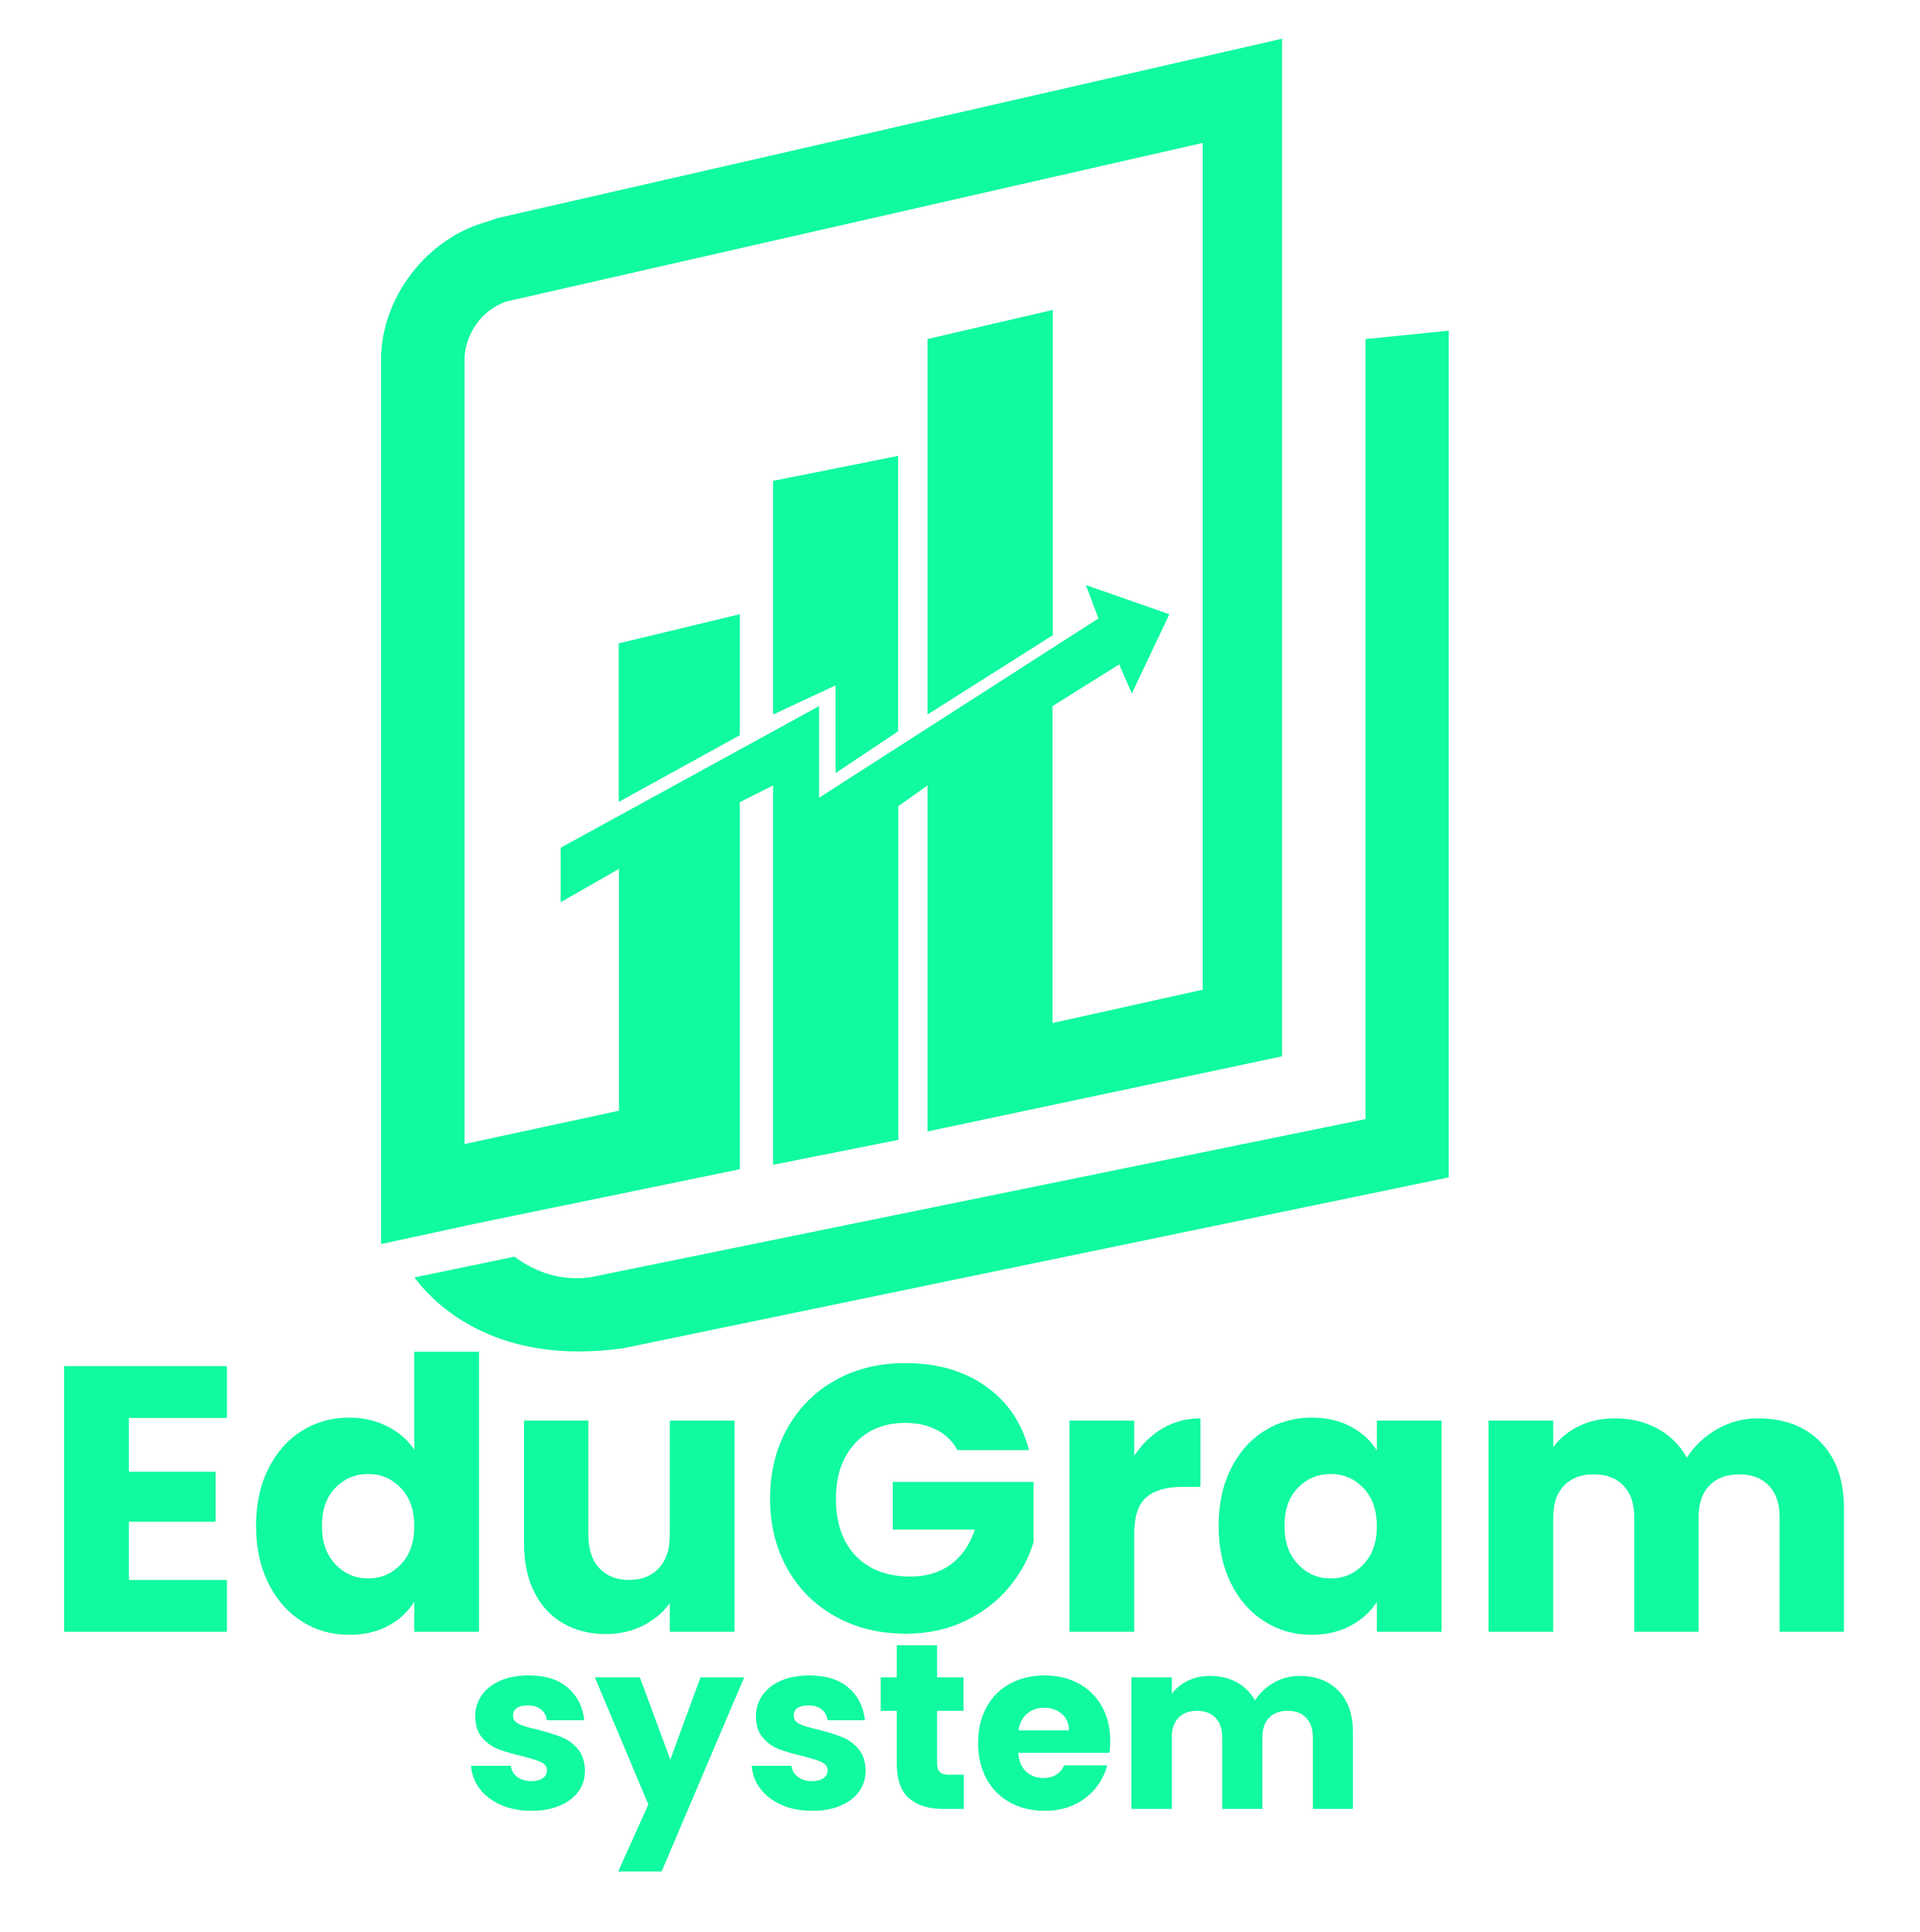
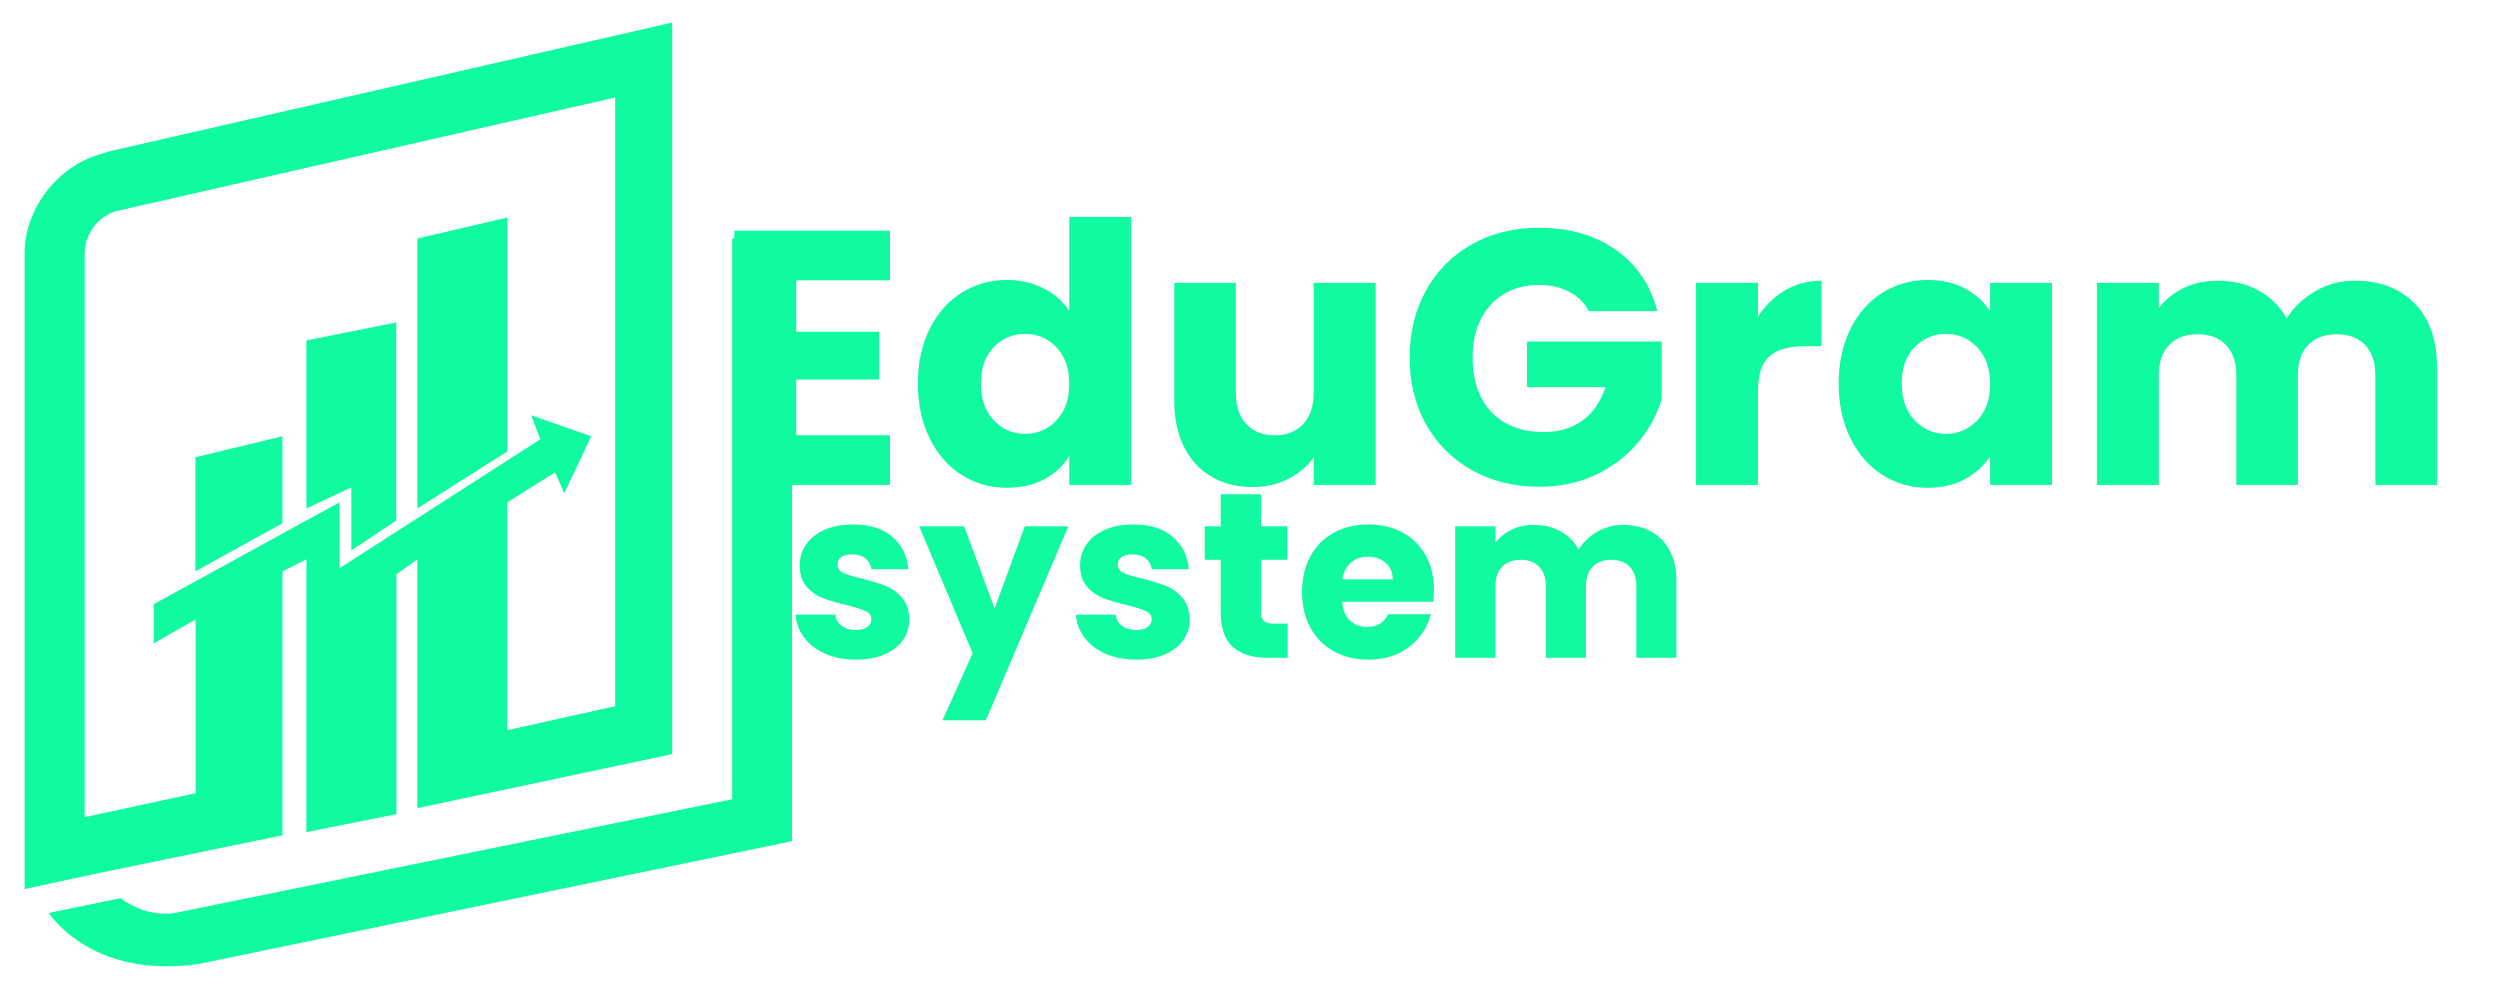
- <svg xmlns="http://www.w3.org/2000/svg" viewBox="380 270 745 750" preserveAspectRatio="xMidYMid meet" version="1.0">
+ <svg xmlns="http://www.w3.org/2000/svg" viewBox="70 270 1350 540" preserveAspectRatio="xMidYMid meet" version="1.0">
  <defs>
    <g />
-     <clipPath id="3e0a3266f3">
-       <rect x="0" width="711" y="0" height="207" />
+     <clipPath id="1195df4e94">
+       <rect x="0" width="946" y="0" height="275" />
    </clipPath>
-     <clipPath id="545162e3b2">
-       <path d="M 527.574 285.027 L 943 285.027 L 943 795 L 527.574 795 Z M 527.574 285.027 " clip-rule="nonzero" />
+     <clipPath id="57e9eeccab">
+       <path d="M 83 282.18 L 498 282.18 L 498 792 L 83 792 Z M 83 282.18 " clip-rule="nonzero" />
    </clipPath>
-     <clipPath id="3ddf88689b">
-       <rect x="0" width="354" y="0" height="131" />
+     <clipPath id="82f2fbd0ac">
+       <rect x="0" width="491" y="0" height="181" />
    </clipPath>
  </defs>
-   <g transform="matrix(1, 0, 0, 1, 395, 749)">
-     <g clip-path="url(#3e0a3266f3)">
+   <g transform="matrix(1, 0, 0, 1, 453, 327)">
+     <g clip-path="url(#1195df4e94)">
      <g fill="#10fa9f" fill-opacity="1">
-         <g transform="translate(0.790237, 154.4648)">
+         <g transform="translate(1.407223, 204.8533)">
          <g>
-             <path d="M 34.234 -83.016 L 34.234 -62.141 L 67.875 -62.141 L 67.875 -42.75 L 34.234 -42.75 L 34.234 -20.125 L 72.281 -20.125 L 72.281 0 L 9.109 0 L 9.109 -103.141 L 72.281 -103.141 L 72.281 -83.016 Z M 34.234 -83.016 " />
+             <path d="M 45.562 -110.484 L 45.562 -82.719 L 90.344 -82.719 L 90.344 -56.906 L 45.562 -56.906 L 45.562 -26.797 L 96.203 -26.797 L 96.203 0 L 12.125 0 L 12.125 -137.281 L 96.203 -137.281 L 96.203 -110.484 Z M 45.562 -110.484 " />
          </g>
        </g>
      </g>
      <g fill="#10fa9f" fill-opacity="1">
-         <g transform="translate(80.26922, 154.4648)">
+         <g transform="translate(107.1907, 204.8533)">
          <g>
-             <path d="M 4.109 -41.141 C 4.109 -49.555 5.695 -56.945 8.875 -63.312 C 12.062 -69.688 16.398 -74.586 21.891 -78.016 C 27.379 -81.441 33.5 -83.156 40.25 -83.156 C 45.645 -83.156 50.566 -82.031 55.016 -79.781 C 59.473 -77.531 62.977 -74.492 65.531 -70.672 L 65.531 -108.719 L 90.656 -108.719 L 90.656 0 L 65.531 0 L 65.531 -11.75 C 63.176 -7.832 59.816 -4.695 55.453 -2.344 C 51.098 0 46.031 1.172 40.25 1.172 C 33.5 1.172 27.379 -0.562 21.891 -4.031 C 16.398 -7.508 12.062 -12.457 8.875 -18.875 C 5.695 -25.289 4.109 -32.711 4.109 -41.141 Z M 65.531 -40.984 C 65.531 -47.254 63.789 -52.203 60.312 -55.828 C 56.832 -59.453 52.598 -61.266 47.609 -61.266 C 42.609 -61.266 38.367 -59.477 34.891 -55.906 C 31.41 -52.332 29.672 -47.41 29.672 -41.141 C 29.672 -34.867 31.41 -29.895 34.891 -26.219 C 38.367 -22.551 42.609 -20.719 47.609 -20.719 C 52.598 -20.719 56.832 -22.531 60.312 -26.156 C 63.789 -29.781 65.531 -34.723 65.531 -40.984 Z M 65.531 -40.984 " />
+             <path d="M 5.469 -54.75 C 5.469 -65.957 7.586 -75.797 11.828 -84.266 C 16.066 -92.742 21.836 -99.266 29.141 -103.828 C 36.441 -108.391 44.586 -110.672 53.578 -110.672 C 60.742 -110.672 67.289 -109.172 73.219 -106.172 C 79.156 -103.18 83.82 -99.145 87.219 -94.062 L 87.219 -144.703 L 120.656 -144.703 L 120.656 0 L 87.219 0 L 87.219 -15.641 C 84.082 -10.43 79.613 -6.258 73.812 -3.125 C 68.008 0 61.266 1.562 53.578 1.562 C 44.586 1.562 36.441 -0.75 29.141 -5.375 C 21.836 -10 16.066 -16.582 11.828 -25.125 C 7.586 -33.664 5.469 -43.539 5.469 -54.75 Z M 87.219 -54.562 C 87.219 -62.906 84.898 -69.488 80.266 -74.312 C 75.641 -79.133 70.004 -81.547 63.359 -81.547 C 56.711 -81.547 51.07 -79.164 46.438 -74.406 C 41.812 -69.645 39.5 -63.094 39.5 -54.75 C 39.5 -46.406 41.812 -39.789 46.438 -34.906 C 51.07 -30.02 56.711 -27.578 63.359 -27.578 C 70.004 -27.578 75.641 -29.988 80.266 -34.812 C 84.898 -39.633 87.219 -46.219 87.219 -54.562 Z M 87.219 -54.562 " />
          </g>
        </g>
      </g>
      <g fill="#10fa9f" fill-opacity="1">
-         <g transform="translate(180.022, 154.4648)">
+         <g transform="translate(239.9578, 204.8533)">
          <g>
-             <path d="M 90.062 -81.984 L 90.062 0 L 64.938 0 L 64.938 -11.172 C 62.395 -7.547 58.941 -4.629 54.578 -2.422 C 50.223 -0.223 45.398 0.875 40.109 0.875 C 33.836 0.875 28.301 -0.52 23.5 -3.312 C 18.707 -6.102 14.988 -10.141 12.344 -15.422 C 9.695 -20.711 8.375 -26.93 8.375 -34.078 L 8.375 -81.984 L 33.344 -81.984 L 33.344 -37.469 C 33.344 -31.977 34.766 -27.711 37.609 -24.672 C 40.453 -21.641 44.273 -20.125 49.078 -20.125 C 53.973 -20.125 57.836 -21.641 60.672 -24.672 C 63.516 -27.711 64.938 -31.977 64.938 -37.469 L 64.938 -81.984 Z M 90.062 -81.984 " />
+             <path d="M 119.875 -109.109 L 119.875 0 L 86.438 0 L 86.438 -14.859 C 83.039 -10.035 78.441 -6.156 72.641 -3.219 C 66.836 -0.289 60.422 1.172 53.391 1.172 C 45.047 1.172 37.676 -0.68 31.281 -4.391 C 24.895 -8.109 19.941 -13.488 16.422 -20.531 C 12.898 -27.57 11.141 -35.848 11.141 -45.359 L 11.141 -109.109 L 44.391 -109.109 L 44.391 -49.859 C 44.391 -42.555 46.281 -36.883 50.062 -32.844 C 53.844 -28.812 58.926 -26.797 65.312 -26.797 C 71.832 -26.797 76.984 -28.812 80.766 -32.844 C 84.547 -36.883 86.438 -42.555 86.438 -49.859 L 86.438 -109.109 Z M 119.875 -109.109 " />
          </g>
        </g>
      </g>
      <g fill="#10fa9f" fill-opacity="1">
-         <g transform="translate(279.0401, 154.4648)">
+         <g transform="translate(371.7472, 204.8533)">
          <g>
-             <path d="M 77.578 -70.516 C 75.711 -73.953 73.039 -76.57 69.562 -78.375 C 66.094 -80.188 62.004 -81.094 57.297 -81.094 C 49.172 -81.094 42.656 -78.426 37.75 -73.094 C 32.852 -67.758 30.406 -60.633 30.406 -51.719 C 30.406 -42.219 32.977 -34.797 38.125 -29.453 C 43.27 -24.117 50.348 -21.453 59.359 -21.453 C 65.523 -21.453 70.738 -23.02 75 -26.156 C 79.258 -29.289 82.367 -33.797 84.328 -39.672 L 52.453 -39.672 L 52.453 -58.188 L 107.109 -58.188 L 107.109 -34.828 C 105.242 -28.555 102.082 -22.723 97.625 -17.328 C 93.164 -11.941 87.508 -7.582 80.656 -4.25 C 73.801 -0.926 66.066 0.734 57.453 0.734 C 47.266 0.734 38.176 -1.492 30.188 -5.953 C 22.207 -10.41 15.988 -16.602 11.531 -24.531 C 7.07 -32.469 4.844 -41.531 4.844 -51.719 C 4.844 -61.906 7.07 -70.988 11.531 -78.969 C 15.988 -86.945 22.18 -93.164 30.109 -97.625 C 38.047 -102.082 47.109 -104.312 57.297 -104.312 C 69.641 -104.312 80.047 -101.32 88.516 -95.344 C 96.992 -89.375 102.602 -81.098 105.344 -70.516 Z M 77.578 -70.516 " />
+             <path d="M 103.25 -93.859 C 100.77 -98.422 97.219 -101.906 92.594 -104.312 C 87.969 -106.727 82.523 -107.938 76.266 -107.938 C 65.441 -107.938 56.77 -104.383 50.25 -97.281 C 43.738 -90.176 40.484 -80.691 40.484 -68.828 C 40.484 -56.18 43.906 -46.305 50.75 -39.203 C 57.594 -32.098 67.008 -28.547 79 -28.547 C 87.219 -28.547 94.16 -30.629 99.828 -34.797 C 105.492 -38.973 109.633 -44.973 112.25 -52.797 L 69.812 -52.797 L 69.812 -77.438 L 142.547 -77.438 L 142.547 -46.344 C 140.078 -38 135.875 -30.238 129.938 -23.062 C 124.008 -15.895 116.484 -10.094 107.359 -5.656 C 98.234 -1.227 87.93 0.984 76.453 0.984 C 62.898 0.984 50.812 -1.977 40.188 -7.906 C 29.562 -13.844 21.281 -22.094 15.344 -32.656 C 9.414 -43.219 6.453 -55.273 6.453 -68.828 C 6.453 -82.391 9.414 -94.484 15.344 -105.109 C 21.281 -115.734 29.523 -124.008 40.078 -129.938 C 50.641 -135.875 62.703 -138.844 76.266 -138.844 C 92.691 -138.844 106.539 -134.863 117.812 -126.906 C 129.094 -118.957 136.555 -107.941 140.203 -93.859 Z M 103.25 -93.859 " />
          </g>
        </g>
      </g>
      <g fill="#10fa9f" fill-opacity="1">
-         <g transform="translate(390.9865, 154.4648)">
+         <g transform="translate(520.7435, 204.8533)">
          <g>
-             <path d="M 34.234 -68.312 C 37.172 -72.82 40.844 -76.375 45.25 -78.969 C 49.656 -81.562 54.551 -82.859 59.938 -82.859 L 59.938 -56.266 L 53.031 -56.266 C 46.77 -56.266 42.07 -54.914 38.938 -52.219 C 35.801 -49.531 34.234 -44.805 34.234 -38.047 L 34.234 0 L 9.109 0 L 9.109 -81.984 L 34.234 -81.984 Z M 34.234 -68.312 " />
+             <path d="M 45.562 -90.922 C 49.469 -96.922 54.352 -101.645 60.219 -105.094 C 66.094 -108.551 72.613 -110.281 79.781 -110.281 L 79.781 -74.891 L 70.594 -74.891 C 62.25 -74.891 55.988 -73.098 51.812 -69.516 C 47.645 -65.93 45.562 -59.641 45.562 -50.641 L 45.562 0 L 12.125 0 L 12.125 -109.109 L 45.562 -109.109 Z M 45.562 -90.922 " />
          </g>
        </g>
      </g>
      <g fill="#10fa9f" fill-opacity="1">
-         <g transform="translate(453.8645, 154.4648)">
+         <g transform="translate(604.4318, 204.8533)">
          <g>
-             <path d="M 4.109 -41.141 C 4.109 -49.555 5.695 -56.945 8.875 -63.312 C 12.062 -69.688 16.398 -74.586 21.891 -78.016 C 27.379 -81.441 33.5 -83.156 40.25 -83.156 C 46.031 -83.156 51.098 -81.977 55.453 -79.625 C 59.816 -77.281 63.176 -74.195 65.531 -70.375 L 65.531 -81.984 L 90.656 -81.984 L 90.656 0 L 65.531 0 L 65.531 -11.609 C 63.082 -7.785 59.676 -4.695 55.312 -2.344 C 50.957 0 45.891 1.172 40.109 1.172 C 33.453 1.172 27.379 -0.562 21.891 -4.031 C 16.398 -7.508 12.062 -12.457 8.875 -18.875 C 5.695 -25.289 4.109 -32.711 4.109 -41.141 Z M 65.531 -40.984 C 65.531 -47.254 63.789 -52.203 60.312 -55.828 C 56.832 -59.453 52.598 -61.266 47.609 -61.266 C 42.609 -61.266 38.367 -59.477 34.891 -55.906 C 31.41 -52.332 29.672 -47.41 29.672 -41.141 C 29.672 -34.867 31.41 -29.895 34.891 -26.219 C 38.367 -22.551 42.609 -20.719 47.609 -20.719 C 52.598 -20.719 56.832 -22.531 60.312 -26.156 C 63.789 -29.781 65.531 -34.723 65.531 -40.984 Z M 65.531 -40.984 " />
+             <path d="M 5.469 -54.75 C 5.469 -65.957 7.586 -75.797 11.828 -84.266 C 16.066 -92.742 21.836 -99.266 29.141 -103.828 C 36.441 -108.391 44.586 -110.672 53.578 -110.672 C 61.266 -110.672 68.008 -109.109 73.812 -105.984 C 79.613 -102.859 84.082 -98.754 87.219 -93.672 L 87.219 -109.109 L 120.656 -109.109 L 120.656 0 L 87.219 0 L 87.219 -15.453 C 83.957 -10.367 79.426 -6.258 73.625 -3.125 C 67.82 0 61.078 1.562 53.391 1.562 C 44.523 1.562 36.441 -0.75 29.141 -5.375 C 21.836 -10 16.066 -16.582 11.828 -25.125 C 7.586 -33.664 5.469 -43.539 5.469 -54.75 Z M 87.219 -54.562 C 87.219 -62.906 84.898 -69.488 80.266 -74.312 C 75.641 -79.133 70.004 -81.547 63.359 -81.547 C 56.711 -81.547 51.07 -79.164 46.438 -74.406 C 41.812 -69.645 39.5 -63.094 39.5 -54.75 C 39.5 -46.406 41.812 -39.789 46.438 -34.906 C 51.07 -30.02 56.711 -27.578 63.359 -27.578 C 70.004 -27.578 75.641 -29.988 80.266 -34.812 C 84.898 -39.633 87.219 -46.219 87.219 -54.562 Z M 87.219 -54.562 " />
          </g>
        </g>
      </g>
      <g fill="#10fa9f" fill-opacity="1">
-         <g transform="translate(553.6173, 154.4648)">
+         <g transform="translate(737.1988, 204.8533)">
          <g>
-             <path d="M 113.719 -82.859 C 123.906 -82.859 132.008 -79.773 138.031 -73.609 C 144.051 -67.441 147.062 -58.867 147.062 -47.891 L 147.062 0 L 122.094 0 L 122.094 -44.516 C 122.094 -49.805 120.695 -53.895 117.906 -56.781 C 115.113 -59.676 111.27 -61.125 106.375 -61.125 C 101.477 -61.125 97.633 -59.676 94.844 -56.781 C 92.051 -53.895 90.656 -49.805 90.656 -44.516 L 90.656 0 L 65.672 0 L 65.672 -44.516 C 65.672 -49.805 64.273 -53.895 61.484 -56.781 C 58.691 -59.676 54.848 -61.125 49.953 -61.125 C 45.055 -61.125 41.211 -59.676 38.422 -56.781 C 35.629 -53.895 34.234 -49.805 34.234 -44.516 L 34.234 0 L 9.109 0 L 9.109 -81.984 L 34.234 -81.984 L 34.234 -71.703 C 36.773 -75.129 40.102 -77.844 44.219 -79.844 C 48.332 -81.852 52.988 -82.859 58.188 -82.859 C 64.352 -82.859 69.859 -81.535 74.703 -78.891 C 79.555 -76.254 83.352 -72.484 86.094 -67.578 C 88.938 -72.086 92.805 -75.758 97.703 -78.594 C 102.598 -81.438 107.938 -82.859 113.719 -82.859 Z M 113.719 -82.859 " />
+             <path d="M 151.359 -110.281 C 164.91 -110.281 175.695 -106.176 183.719 -97.969 C 191.738 -89.758 195.75 -78.352 195.75 -63.75 L 195.75 0 L 162.5 0 L 162.5 -59.25 C 162.5 -66.289 160.641 -71.734 156.922 -75.578 C 153.211 -79.422 148.098 -81.344 141.578 -81.344 C 135.055 -81.344 129.938 -79.422 126.219 -75.578 C 122.508 -71.734 120.656 -66.289 120.656 -59.25 L 120.656 0 L 87.406 0 L 87.406 -59.25 C 87.406 -66.289 85.547 -71.734 81.828 -75.578 C 78.117 -79.422 73.004 -81.344 66.484 -81.344 C 59.961 -81.344 54.844 -79.422 51.125 -75.578 C 47.414 -71.734 45.562 -66.289 45.562 -59.25 L 45.562 0 L 12.125 0 L 12.125 -109.109 L 45.562 -109.109 L 45.562 -95.422 C 48.945 -99.984 53.379 -103.598 58.859 -106.266 C 64.336 -108.941 70.531 -110.281 77.438 -110.281 C 85.645 -110.281 92.973 -108.52 99.422 -105 C 105.879 -101.488 110.938 -96.473 114.594 -89.953 C 118.375 -95.953 123.52 -100.836 130.031 -104.609 C 136.551 -108.391 143.66 -110.281 151.359 -110.281 Z M 151.359 -110.281 " />
          </g>
        </g>
      </g>
    </g>
  </g>
-   <g clip-path="url(#545162e3b2)">
-     <path fill="#10fa9f" d="M 942.406 398.363 L 909.996 401.625 L 909.996 704.434 L 608.816 765.895 C 595.871 767.523 586.191 762.633 579.668 757.844 L 540.836 765.895 C 550.516 778.84 574.875 799.938 621.762 793.414 L 942.305 727.062 L 942.305 398.363 Z M 597.504 599.148 L 697.895 544.113 L 697.895 579.684 L 806.34 510.07 L 801.449 497.125 L 833.859 508.441 L 819.285 539.219 L 814.395 527.906 L 788.504 544.113 L 788.504 667.133 L 846.805 654.188 L 846.805 325.488 L 576.508 387.051 C 566.824 390.312 560.301 399.996 560.301 409.676 L 560.301 714.117 L 620.23 701.176 L 620.23 607.305 L 597.605 620.246 L 597.605 599.148 Z M 739.988 574.895 L 728.676 582.945 L 728.676 712.488 L 680.059 722.172 L 680.059 574.895 L 667.117 581.414 L 667.117 723.902 L 565.09 744.898 L 527.891 752.949 L 527.891 409.676 C 527.891 385.418 545.727 362.691 568.352 356.27 L 573.246 354.641 L 877.586 285.027 L 877.586 680.074 L 739.988 709.227 Z M 788.605 516.594 L 788.605 390.312 L 739.988 401.625 L 739.988 547.375 Z M 680.059 456.664 L 680.059 547.375 L 704.316 536.059 L 704.316 570.102 L 728.574 553.898 L 728.574 446.98 Z M 620.129 519.754 L 620.129 581.312 L 667.117 555.426 L 667.117 508.441 Z M 620.129 519.754 " fill-opacity="1" fill-rule="nonzero" />
+   <g clip-path="url(#57e9eeccab)">
+     <path fill="#10fa9f" d="M 497.809 395.516 L 465.395 398.777 L 465.395 701.586 L 164.215 763.047 C 151.273 764.676 141.59 759.785 135.066 754.996 L 96.234 763.047 C 105.918 775.992 130.277 797.09 177.16 790.566 L 497.707 724.215 L 497.707 395.516 Z M 152.902 596.301 L 253.297 541.266 L 253.297 576.836 L 361.742 507.223 L 356.848 494.277 L 389.262 505.59 L 374.684 536.371 L 369.793 525.059 L 343.906 541.266 L 343.906 664.285 L 402.203 651.34 L 402.203 322.641 L 131.906 384.203 C 122.223 387.465 115.703 397.145 115.703 406.828 L 115.703 711.27 L 175.633 698.324 L 175.633 604.457 L 153.004 617.398 L 153.004 596.301 Z M 295.391 572.043 L 284.078 580.098 L 284.078 709.641 L 235.461 719.32 L 235.461 572.043 L 222.516 578.566 L 222.516 721.055 L 120.492 742.051 L 83.289 750.102 L 83.289 406.828 C 83.289 382.57 101.125 359.844 123.754 353.422 L 128.645 351.789 L 432.984 282.18 L 432.984 677.227 L 295.391 706.379 Z M 344.008 513.746 L 344.008 387.465 L 295.391 398.777 L 295.391 544.527 Z M 235.461 453.816 L 235.461 544.527 L 259.719 533.211 L 259.719 567.254 L 283.977 551.047 L 283.977 444.133 Z M 175.531 516.906 L 175.531 578.465 L 222.516 552.578 L 222.516 505.59 Z M 175.531 516.906 " fill-opacity="1" fill-rule="nonzero" />
  </g>
-   <g transform="matrix(1, 0, 0, 1, 558, 875)">
-     <g clip-path="url(#3ddf88689b)">
+   <g transform="matrix(1, 0, 0, 1, 494, 490)">
+     <g clip-path="url(#82f2fbd0ac)">
      <g fill="#10fa9f" fill-opacity="1">
-         <g transform="translate(1.880091, 97.229)">
+         <g transform="translate(1.487904, 135.2137)">
          <g>
-             <path d="M 26.469 0.734 C 22.008 0.734 18.039 -0.023 14.562 -1.547 C 11.082 -3.078 8.332 -5.172 6.312 -7.828 C 4.301 -10.484 3.176 -13.457 2.938 -16.75 L 18.406 -16.75 C 18.582 -14.977 19.406 -13.539 20.875 -12.438 C 22.344 -11.344 24.145 -10.797 26.281 -10.797 C 28.227 -10.797 29.734 -11.176 30.797 -11.938 C 31.867 -12.707 32.406 -13.703 32.406 -14.922 C 32.406 -16.391 31.641 -17.473 30.109 -18.172 C 28.586 -18.879 26.117 -19.66 22.703 -20.516 C 19.047 -21.367 15.992 -22.266 13.547 -23.203 C 11.109 -24.148 9.004 -25.645 7.234 -27.688 C 5.461 -29.738 4.578 -32.504 4.578 -35.984 C 4.578 -38.91 5.383 -41.578 7 -43.984 C 8.625 -46.398 11.004 -48.312 14.141 -49.719 C 17.285 -51.125 21.023 -51.828 25.359 -51.828 C 31.773 -51.828 36.828 -50.238 40.516 -47.062 C 44.211 -43.883 46.332 -39.672 46.875 -34.422 L 32.406 -34.422 C 32.164 -36.191 31.391 -37.598 30.078 -38.641 C 28.766 -39.68 27.039 -40.203 24.906 -40.203 C 23.07 -40.203 21.664 -39.848 20.688 -39.141 C 19.719 -38.441 19.234 -37.484 19.234 -36.266 C 19.234 -34.797 20.008 -33.691 21.562 -32.953 C 23.113 -32.223 25.539 -31.492 28.844 -30.766 C 32.625 -29.785 35.703 -28.82 38.078 -27.875 C 40.461 -26.938 42.555 -25.41 44.359 -23.297 C 46.16 -21.191 47.094 -18.367 47.156 -14.828 C 47.156 -11.836 46.316 -9.164 44.641 -6.812 C 42.961 -4.469 40.551 -2.625 37.406 -1.281 C 34.258 0.062 30.613 0.734 26.469 0.734 Z M 26.469 0.734 " />
+             <path d="M 36.766 1.016 C 30.578 1.016 25.066 -0.039 20.234 -2.156 C 15.398 -4.281 11.582 -7.188 8.781 -10.875 C 5.977 -14.562 4.41 -18.695 4.078 -23.281 L 25.578 -23.281 C 25.828 -20.82 26.969 -18.828 29 -17.297 C 31.039 -15.773 33.547 -15.016 36.516 -15.016 C 39.234 -15.016 41.332 -15.539 42.812 -16.594 C 44.301 -17.656 45.047 -19.035 45.047 -20.734 C 45.047 -22.773 43.984 -24.281 41.859 -25.25 C 39.734 -26.227 36.297 -27.312 31.547 -28.5 C 26.461 -29.688 22.223 -30.938 18.828 -32.25 C 15.43 -33.562 12.504 -35.641 10.047 -38.484 C 7.586 -41.328 6.359 -45.164 6.359 -50 C 6.359 -54.07 7.484 -57.781 9.734 -61.125 C 11.984 -64.477 15.289 -67.129 19.656 -69.078 C 24.02 -71.035 29.219 -72.016 35.25 -72.016 C 44.156 -72.016 51.172 -69.805 56.297 -65.391 C 61.43 -60.984 64.379 -55.133 65.141 -47.844 L 45.047 -47.844 C 44.703 -50.301 43.617 -52.25 41.797 -53.688 C 39.973 -55.133 37.578 -55.859 34.609 -55.859 C 32.066 -55.859 30.113 -55.367 28.75 -54.391 C 27.395 -53.41 26.719 -52.078 26.719 -50.391 C 26.719 -48.348 27.797 -46.816 29.953 -45.797 C 32.117 -44.785 35.492 -43.77 40.078 -42.75 C 45.336 -41.395 49.617 -40.055 52.922 -38.734 C 56.234 -37.422 59.141 -35.301 61.641 -32.375 C 64.148 -29.445 65.445 -25.523 65.531 -20.609 C 65.531 -16.453 64.363 -12.738 62.031 -9.469 C 59.695 -6.207 56.344 -3.645 51.969 -1.781 C 47.602 0.082 42.535 1.016 36.766 1.016 Z M 36.766 1.016 " />
          </g>
        </g>
      </g>
      <g fill="#10fa9f" fill-opacity="1">
-         <g transform="translate(52.96164, 97.229)">
+         <g transform="translate(72.47866, 135.2137)">
          <g>
-             <path d="M 57.875 -51.094 L 25.828 24.266 L 8.969 24.266 L 20.688 -1.734 L -0.094 -51.094 L 17.391 -51.094 L 29.203 -19.141 L 40.922 -51.094 Z M 57.875 -51.094 " />
+             <path d="M 80.406 -71 L 35.875 33.719 L 12.469 33.719 L 28.75 -2.422 L -0.125 -71 L 24.172 -71 L 40.594 -26.594 L 56.875 -71 Z M 80.406 -71 " />
          </g>
        </g>
      </g>
      <g fill="#10fa9f" fill-opacity="1">
-         <g transform="translate(110.8174, 97.229)">
+         <g transform="translate(152.8839, 135.2137)">
          <g>
-             <path d="M 26.469 0.734 C 22.008 0.734 18.039 -0.023 14.562 -1.547 C 11.082 -3.078 8.332 -5.172 6.312 -7.828 C 4.301 -10.484 3.176 -13.457 2.938 -16.75 L 18.406 -16.75 C 18.582 -14.977 19.406 -13.539 20.875 -12.438 C 22.344 -11.344 24.145 -10.797 26.281 -10.797 C 28.227 -10.797 29.734 -11.176 30.797 -11.938 C 31.867 -12.707 32.406 -13.703 32.406 -14.922 C 32.406 -16.391 31.641 -17.473 30.109 -18.172 C 28.586 -18.879 26.117 -19.66 22.703 -20.516 C 19.047 -21.367 15.992 -22.266 13.547 -23.203 C 11.109 -24.148 9.004 -25.645 7.234 -27.688 C 5.461 -29.738 4.578 -32.504 4.578 -35.984 C 4.578 -38.91 5.383 -41.578 7 -43.984 C 8.625 -46.398 11.004 -48.312 14.141 -49.719 C 17.285 -51.125 21.023 -51.828 25.359 -51.828 C 31.773 -51.828 36.828 -50.238 40.516 -47.062 C 44.211 -43.883 46.332 -39.672 46.875 -34.422 L 32.406 -34.422 C 32.164 -36.191 31.391 -37.598 30.078 -38.641 C 28.766 -39.68 27.039 -40.203 24.906 -40.203 C 23.07 -40.203 21.664 -39.848 20.688 -39.141 C 19.719 -38.441 19.234 -37.484 19.234 -36.266 C 19.234 -34.797 20.008 -33.691 21.562 -32.953 C 23.113 -32.223 25.539 -31.492 28.844 -30.766 C 32.625 -29.785 35.703 -28.82 38.078 -27.875 C 40.461 -26.938 42.555 -25.41 44.359 -23.297 C 46.16 -21.191 47.094 -18.367 47.156 -14.828 C 47.156 -11.836 46.316 -9.164 44.641 -6.812 C 42.961 -4.469 40.551 -2.625 37.406 -1.281 C 34.258 0.062 30.613 0.734 26.469 0.734 Z M 26.469 0.734 " />
+             <path d="M 36.766 1.016 C 30.578 1.016 25.066 -0.039 20.234 -2.156 C 15.398 -4.281 11.582 -7.188 8.781 -10.875 C 5.977 -14.562 4.41 -18.695 4.078 -23.281 L 25.578 -23.281 C 25.828 -20.82 26.969 -18.828 29 -17.297 C 31.039 -15.773 33.547 -15.016 36.516 -15.016 C 39.234 -15.016 41.332 -15.539 42.812 -16.594 C 44.301 -17.656 45.047 -19.035 45.047 -20.734 C 45.047 -22.773 43.984 -24.281 41.859 -25.25 C 39.734 -26.227 36.297 -27.312 31.547 -28.5 C 26.461 -29.688 22.223 -30.938 18.828 -32.25 C 15.43 -33.562 12.504 -35.641 10.047 -38.484 C 7.586 -41.328 6.359 -45.164 6.359 -50 C 6.359 -54.07 7.484 -57.781 9.734 -61.125 C 11.984 -64.477 15.289 -67.129 19.656 -69.078 C 24.02 -71.035 29.219 -72.016 35.25 -72.016 C 44.156 -72.016 51.172 -69.805 56.297 -65.391 C 61.43 -60.984 64.379 -55.133 65.141 -47.844 L 45.047 -47.844 C 44.703 -50.301 43.617 -52.25 41.797 -53.688 C 39.973 -55.133 37.578 -55.859 34.609 -55.859 C 32.066 -55.859 30.113 -55.367 28.75 -54.391 C 27.395 -53.41 26.719 -52.078 26.719 -50.391 C 26.719 -48.348 27.797 -46.816 29.953 -45.797 C 32.117 -44.785 35.492 -43.77 40.078 -42.75 C 45.336 -41.395 49.617 -40.055 52.922 -38.734 C 56.234 -37.422 59.141 -35.301 61.641 -32.375 C 64.148 -29.445 65.445 -25.523 65.531 -20.609 C 65.531 -16.453 64.363 -12.738 62.031 -9.469 C 59.695 -6.207 56.344 -3.645 51.969 -1.781 C 47.602 0.082 42.535 1.016 36.766 1.016 Z M 36.766 1.016 " />
          </g>
        </g>
      </g>
      <g fill="#10fa9f" fill-opacity="1">
-         <g transform="translate(161.899, 97.229)">
+         <g transform="translate(223.8747, 135.2137)">
          <g>
-             <path d="M 34.156 -13.281 L 34.156 0 L 26.188 0 C 20.508 0 16.082 -1.383 12.906 -4.156 C 9.738 -6.938 8.156 -11.473 8.156 -17.766 L 8.156 -38.094 L 1.922 -38.094 L 1.922 -51.094 L 8.156 -51.094 L 8.156 -63.547 L 23.812 -63.547 L 23.812 -51.094 L 34.062 -51.094 L 34.062 -38.094 L 23.812 -38.094 L 23.812 -17.578 C 23.812 -16.055 24.176 -14.957 24.906 -14.281 C 25.633 -13.613 26.852 -13.281 28.562 -13.281 Z M 34.156 -13.281 " />
+             <path d="M 47.453 -18.453 L 47.453 0 L 36.391 0 C 28.504 0 22.352 -1.926 17.938 -5.781 C 13.531 -9.645 11.328 -15.945 11.328 -24.688 L 11.328 -52.922 L 2.672 -52.922 L 2.672 -71 L 11.328 -71 L 11.328 -88.297 L 33.078 -88.297 L 33.078 -71 L 47.328 -71 L 47.328 -52.922 L 33.078 -52.922 L 33.078 -24.422 C 33.078 -22.305 33.586 -20.781 34.609 -19.844 C 35.629 -18.914 37.328 -18.453 39.703 -18.453 Z M 47.453 -18.453 " />
          </g>
        </g>
      </g>
      <g fill="#10fa9f" fill-opacity="1">
-         <g transform="translate(199.0659, 97.229)">
+         <g transform="translate(275.5275, 135.2137)">
          <g>
-             <path d="M 53.844 -26.375 C 53.844 -24.906 53.75 -23.379 53.562 -21.797 L 18.125 -21.797 C 18.375 -18.617 19.395 -16.191 21.188 -14.516 C 22.988 -12.836 25.203 -12 27.828 -12 C 31.734 -12 34.453 -13.645 35.984 -16.938 L 52.656 -16.938 C 51.789 -13.582 50.242 -10.562 48.016 -7.875 C 45.797 -5.188 43.004 -3.078 39.641 -1.547 C 36.285 -0.023 32.535 0.734 28.391 0.734 C 23.379 0.734 18.922 -0.332 15.016 -2.469 C 11.109 -4.602 8.055 -7.656 5.859 -11.625 C 3.66 -15.594 2.562 -20.234 2.562 -25.547 C 2.562 -30.859 3.645 -35.5 5.812 -39.469 C 7.977 -43.438 11.016 -46.488 14.922 -48.625 C 18.828 -50.758 23.316 -51.828 28.391 -51.828 C 33.328 -51.828 37.719 -50.785 41.562 -48.703 C 45.414 -46.629 48.426 -43.672 50.594 -39.828 C 52.758 -35.984 53.844 -31.5 53.844 -26.375 Z M 37.812 -30.484 C 37.812 -33.172 36.895 -35.305 35.062 -36.891 C 33.238 -38.484 30.953 -39.281 28.203 -39.281 C 25.578 -39.281 23.363 -38.516 21.562 -36.984 C 19.758 -35.461 18.645 -33.297 18.219 -30.484 Z M 37.812 -30.484 " />
+             <path d="M 74.812 -36.641 C 74.812 -34.609 74.688 -32.488 74.438 -30.281 L 25.188 -30.281 C 25.531 -25.875 26.953 -22.504 29.453 -20.172 C 31.953 -17.836 35.023 -16.672 38.672 -16.672 C 44.109 -16.672 47.883 -18.957 50 -23.531 L 73.156 -23.531 C 71.969 -18.875 69.828 -14.676 66.734 -10.938 C 63.641 -7.207 59.758 -4.281 55.094 -2.156 C 50.426 -0.039 45.207 1.016 39.438 1.016 C 32.488 1.016 26.297 -0.469 20.859 -3.438 C 15.43 -6.406 11.191 -10.645 8.141 -16.156 C 5.086 -21.664 3.562 -28.113 3.562 -35.5 C 3.562 -42.875 5.066 -49.316 8.078 -54.828 C 11.086 -60.348 15.305 -64.594 20.734 -67.562 C 26.16 -70.531 32.395 -72.016 39.438 -72.016 C 46.312 -72.016 52.422 -70.57 57.766 -67.688 C 63.109 -64.801 67.285 -60.688 70.297 -55.344 C 73.305 -50 74.812 -43.766 74.812 -36.641 Z M 52.547 -42.375 C 52.547 -46.102 51.27 -49.066 48.719 -51.266 C 46.176 -53.473 43 -54.578 39.188 -54.578 C 35.539 -54.578 32.461 -53.516 29.953 -51.391 C 27.453 -49.273 25.906 -46.27 25.312 -42.375 Z M 52.547 -42.375 " />
          </g>
        </g>
      </g>
      <g fill="#10fa9f" fill-opacity="1">
-         <g transform="translate(255.457, 97.229)">
+         <g transform="translate(353.8972, 135.2137)">
          <g>
-             <path d="M 70.875 -51.641 C 77.219 -51.641 82.266 -49.719 86.016 -45.875 C 89.773 -42.031 91.656 -36.688 91.656 -29.844 L 91.656 0 L 76.094 0 L 76.094 -27.75 C 76.094 -31.039 75.223 -33.586 73.484 -35.391 C 71.742 -37.191 69.348 -38.094 66.297 -38.094 C 63.242 -38.094 60.848 -37.191 59.109 -35.391 C 57.367 -33.586 56.5 -31.039 56.5 -27.75 L 56.5 0 L 40.922 0 L 40.922 -27.75 C 40.922 -31.039 40.051 -33.586 38.312 -35.391 C 36.57 -37.191 34.176 -38.094 31.125 -38.094 C 28.07 -38.094 25.676 -37.191 23.938 -35.391 C 22.195 -33.586 21.328 -31.039 21.328 -27.75 L 21.328 0 L 5.672 0 L 5.672 -51.094 L 21.328 -51.094 L 21.328 -44.688 C 22.922 -46.82 25 -48.516 27.562 -49.766 C 30.125 -51.016 33.023 -51.641 36.266 -51.641 C 40.109 -51.641 43.539 -50.816 46.562 -49.172 C 49.582 -47.523 51.945 -45.176 53.656 -42.125 C 55.426 -44.926 57.836 -47.211 60.891 -48.984 C 63.941 -50.754 67.27 -51.641 70.875 -51.641 Z M 70.875 -51.641 " />
+             <path d="M 98.484 -71.766 C 107.305 -71.766 114.32 -69.094 119.531 -63.75 C 124.75 -58.406 127.359 -50.984 127.359 -41.484 L 127.359 0 L 105.734 0 L 105.734 -38.547 C 105.734 -43.129 104.523 -46.672 102.109 -49.172 C 99.691 -51.672 96.363 -52.922 92.125 -52.922 C 87.875 -52.922 84.539 -51.672 82.125 -49.172 C 79.707 -46.672 78.5 -43.129 78.5 -38.547 L 78.5 0 L 56.875 0 L 56.875 -38.547 C 56.875 -43.129 55.664 -46.672 53.25 -49.172 C 50.832 -51.672 47.504 -52.922 43.266 -52.922 C 39.016 -52.922 35.68 -51.672 33.266 -49.172 C 30.848 -46.672 29.641 -43.129 29.641 -38.547 L 29.641 0 L 7.891 0 L 7.891 -71 L 29.641 -71 L 29.641 -62.094 C 31.848 -65.062 34.734 -67.414 38.297 -69.156 C 41.859 -70.895 45.891 -71.766 50.391 -71.766 C 55.734 -71.766 60.504 -70.617 64.703 -68.328 C 68.898 -66.035 72.188 -62.77 74.562 -58.531 C 77.02 -62.426 80.367 -65.602 84.609 -68.062 C 88.848 -70.531 93.473 -71.766 98.484 -71.766 Z M 98.484 -71.766 " />
          </g>
        </g>
      </g>
    </g>
  </g>
</svg>
